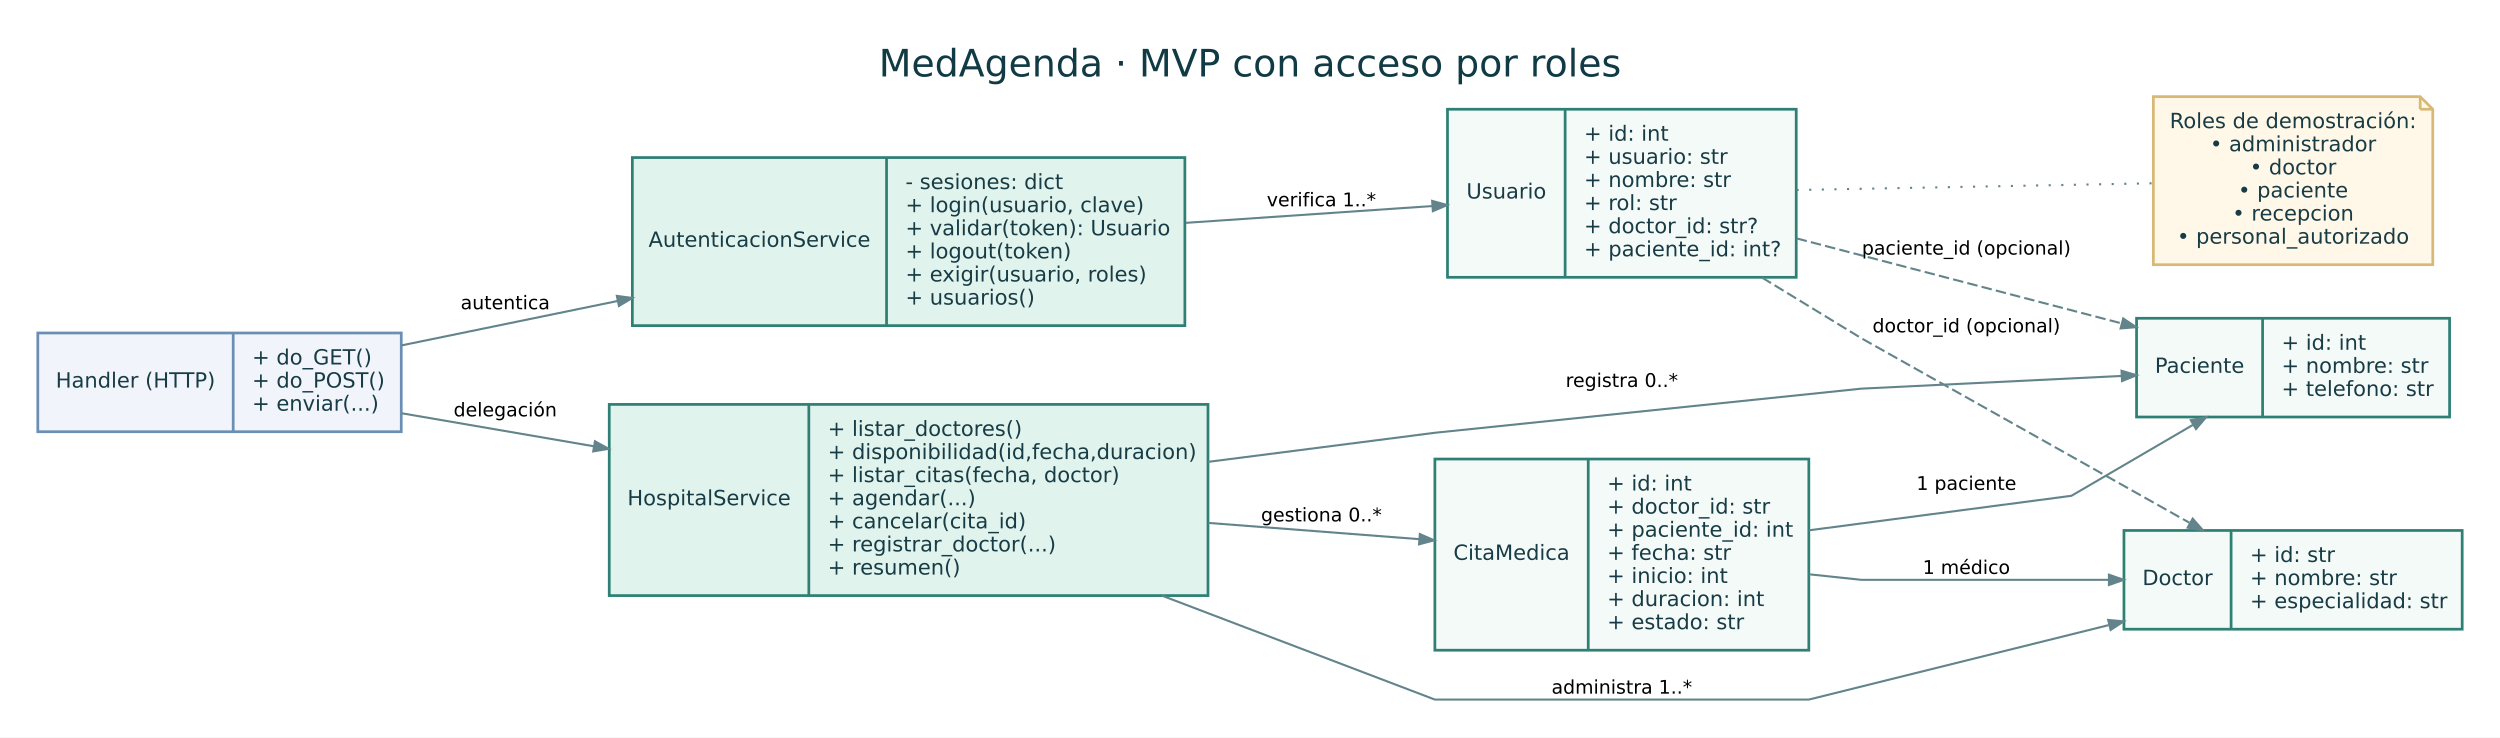
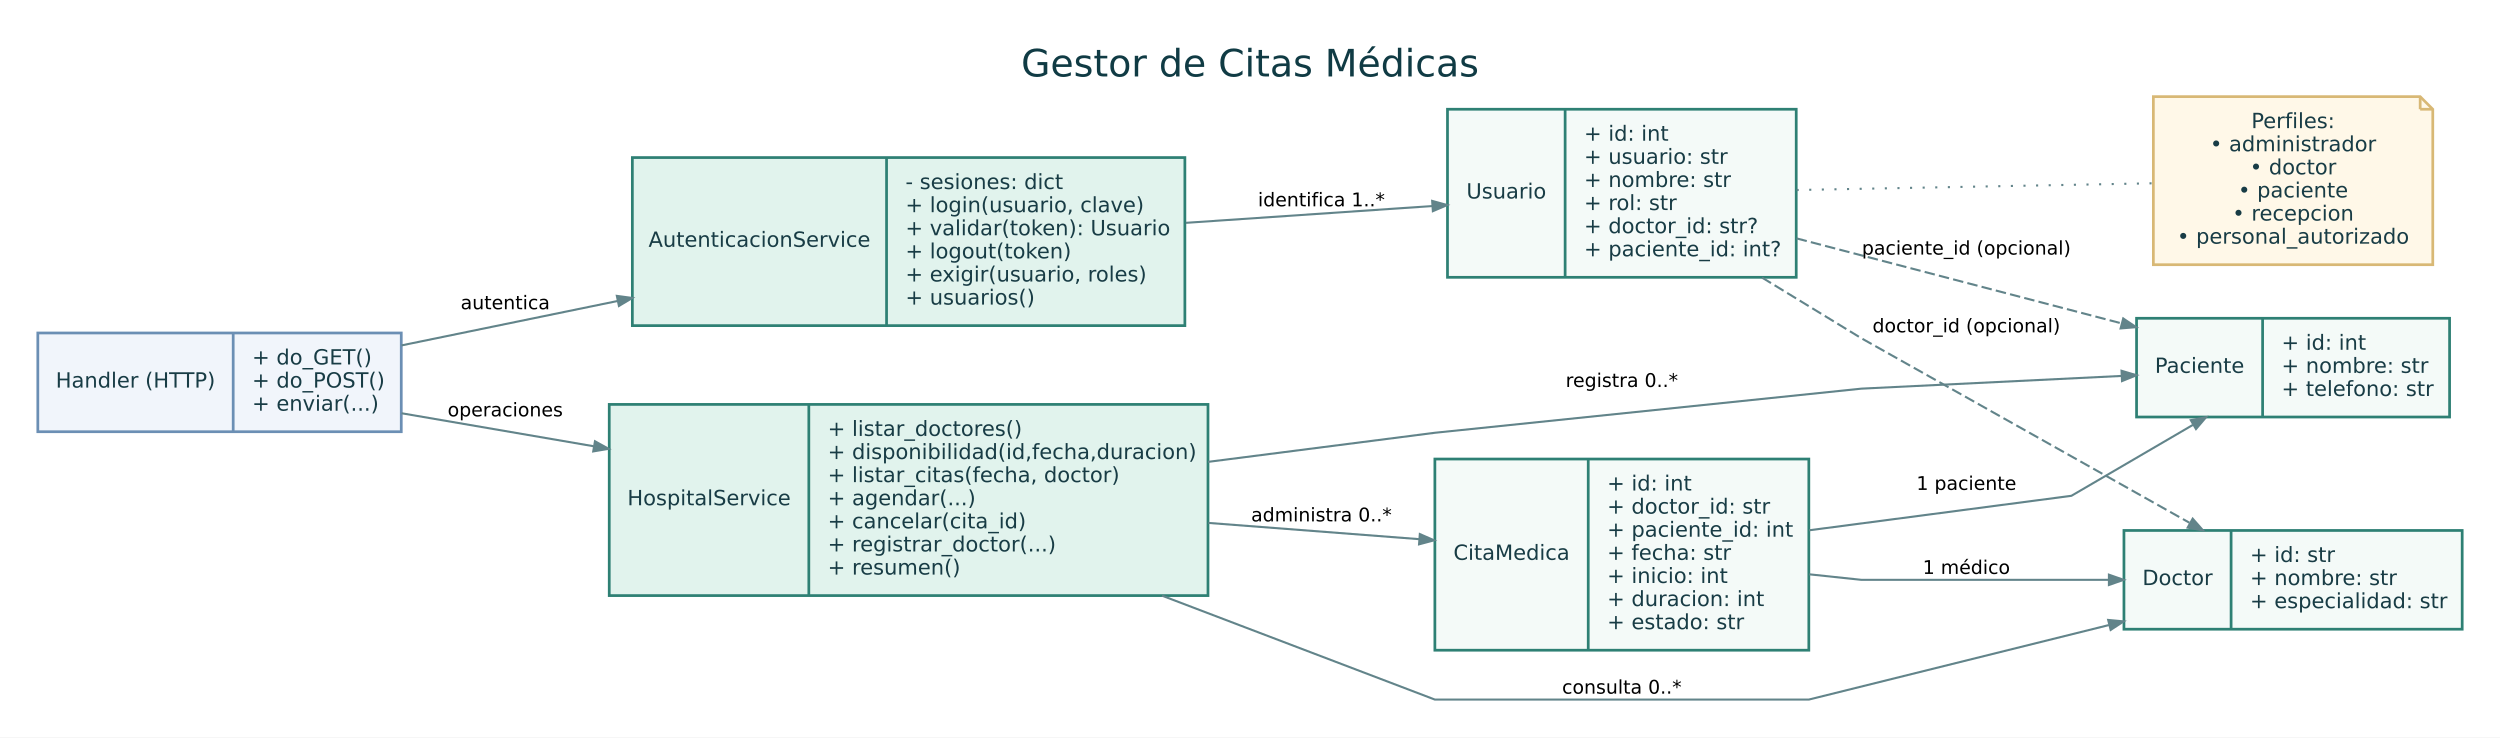
<svg xmlns="http://www.w3.org/2000/svg" width="1190pt" height="351pt" viewBox="0.00 0.00 1190.00 351.00">
  <g id="graph0" class="graph" transform="scale(1 1) rotate(0) translate(18 333)">
    <polygon fill="white" stroke="transparent" points="-18,18 -18,-333 1172,-333 1172,18 -18,18" />
-     <text text-anchor="middle" x="577" y="-296.6" font-family="DejaVu Sans" font-size="18.00" fill="#103b44">MedAgenda · MVP con acceso por roles</text>
+     <text text-anchor="middle" x="577" y="-296.6" font-family="DejaVu Sans" font-size="18.00" fill="#103b44">Gestor de Citas Médicas</text>
    <g id="node1" class="node">
      <polygon fill="#f4faf8" stroke="#2e8074" stroke-width="1.3" points="671,-201 671,-281 837,-281 837,-201 671,-201" />
      <text text-anchor="middle" x="699" y="-238.5" font-family="DejaVu Sans" font-size="10.00" fill="#183c45">Usuario</text>
      <polyline fill="none" stroke="#2e8074" stroke-width="1.3" points="727,-201 727,-281 " />
      <text text-anchor="start" x="736" y="-266" font-family="DejaVu Sans" font-size="10.00" fill="#183c45">+ id: int</text>
      <text text-anchor="start" x="736" y="-255" font-family="DejaVu Sans" font-size="10.00" fill="#183c45">+ usuario: str</text>
      <text text-anchor="start" x="736" y="-244" font-family="DejaVu Sans" font-size="10.00" fill="#183c45">+ nombre: str</text>
      <text text-anchor="start" x="736" y="-233" font-family="DejaVu Sans" font-size="10.00" fill="#183c45">+ rol: str</text>
      <text text-anchor="start" x="736" y="-222" font-family="DejaVu Sans" font-size="10.00" fill="#183c45">+ doctor_id: str?</text>
      <text text-anchor="start" x="736" y="-211" font-family="DejaVu Sans" font-size="10.00" fill="#183c45">+ paciente_id: int?</text>
    </g>
    <g id="node4" class="node">
      <polygon fill="#f4faf8" stroke="#2e8074" stroke-width="1.3" points="993,-33.5 993,-80.5 1154,-80.5 1154,-33.5 993,-33.5" />
      <text text-anchor="middle" x="1018.5" y="-54.5" font-family="DejaVu Sans" font-size="10.00" fill="#183c45">Doctor</text>
      <polyline fill="none" stroke="#2e8074" stroke-width="1.3" points="1044,-33.5 1044,-80.5 " />
      <text text-anchor="start" x="1053" y="-65.5" font-family="DejaVu Sans" font-size="10.00" fill="#183c45">+ id: str</text>
      <text text-anchor="start" x="1053" y="-54.5" font-family="DejaVu Sans" font-size="10.00" fill="#183c45">+ nombre: str</text>
      <text text-anchor="start" x="1053" y="-43.5" font-family="DejaVu Sans" font-size="10.00" fill="#183c45">+ especialidad: str</text>
    </g>
    <g id="edge7" class="edge">
      <path fill="none" stroke="#62848a" stroke-dasharray="5,2" d="M820.73,-200.86C845.59,-185.68 868,-172 868,-172 868,-172 963.69,-118.19 1024.16,-84.18" />
      <polygon fill="#62848a" stroke="#62848a" points="1025.72,-86.12 1030.62,-80.55 1023.32,-81.85 1025.72,-86.12" />
      <text text-anchor="middle" x="918" y="-174.8" font-family="DejaVu Sans" font-size="9.00">doctor_id (opcional)</text>
    </g>
    <g id="node5" class="node">
      <polygon fill="#f4faf8" stroke="#2e8074" stroke-width="1.3" points="999,-134.5 999,-181.5 1148,-181.5 1148,-134.5 999,-134.5" />
      <text text-anchor="middle" x="1029" y="-155.5" font-family="DejaVu Sans" font-size="10.00" fill="#183c45">Paciente</text>
      <polyline fill="none" stroke="#2e8074" stroke-width="1.3" points="1059,-134.5 1059,-181.5 " />
      <text text-anchor="start" x="1068" y="-166.5" font-family="DejaVu Sans" font-size="10.00" fill="#183c45">+ id: int</text>
      <text text-anchor="start" x="1068" y="-155.5" font-family="DejaVu Sans" font-size="10.00" fill="#183c45">+ nombre: str</text>
      <text text-anchor="start" x="1068" y="-144.5" font-family="DejaVu Sans" font-size="10.00" fill="#183c45">+ telefono: str</text>
    </g>
    <g id="edge8" class="edge">
      <path fill="none" stroke="#62848a" stroke-dasharray="5,2" d="M837.18,-219.52C884.81,-207.07 944.54,-191.45 991.9,-179.07" />
      <polygon fill="#62848a" stroke="#62848a" points="992.65,-181.41 998.8,-177.27 991.41,-176.67 992.65,-181.41" />
      <text text-anchor="middle" x="918" y="-211.8" font-family="DejaVu Sans" font-size="9.00">paciente_id (opcional)</text>
    </g>
    <g id="node8" class="node">
      <polygon fill="#fff8e8" stroke="#d8b875" stroke-width="1.3" points="1134,-287 1007,-287 1007,-207 1140,-207 1140,-281 1134,-287" />
      <polyline fill="none" stroke="#d8b875" stroke-width="1.3" points="1134,-287 1134,-281 " />
      <polyline fill="none" stroke="#d8b875" stroke-width="1.3" points="1140,-281 1134,-281 " />
-       <text text-anchor="middle" x="1073.5" y="-272" font-family="DejaVu Sans" font-size="10.00" fill="#183c45">Roles de demostración:</text>
+       <text text-anchor="middle" x="1073.5" y="-272" font-family="DejaVu Sans" font-size="10.00" fill="#183c45">Perfiles:</text>
      <text text-anchor="middle" x="1073.5" y="-261" font-family="DejaVu Sans" font-size="10.00" fill="#183c45">• administrador</text>
      <text text-anchor="middle" x="1073.5" y="-250" font-family="DejaVu Sans" font-size="10.00" fill="#183c45">• doctor</text>
      <text text-anchor="middle" x="1073.5" y="-239" font-family="DejaVu Sans" font-size="10.00" fill="#183c45">• paciente</text>
      <text text-anchor="middle" x="1073.5" y="-228" font-family="DejaVu Sans" font-size="10.00" fill="#183c45">• recepcion</text>
      <text text-anchor="middle" x="1073.5" y="-217" font-family="DejaVu Sans" font-size="10.00" fill="#183c45">• personal_autorizado</text>
    </g>
    <g id="edge9" class="edge">
      <path fill="none" stroke="#62848a" stroke-dasharray="1,5" d="M837.18,-242.55C890,-243.55 957.7,-244.83 1006.91,-245.76" />
    </g>
    <g id="node2" class="node">
      <polygon fill="#e1f3ed" stroke="#2e8074" stroke-width="1.3" points="283,-178 283,-258 546,-258 546,-178 283,-178" />
      <text text-anchor="middle" x="343.5" y="-215.5" font-family="DejaVu Sans" font-size="10.00" fill="#183c45">AutenticacionService</text>
      <polyline fill="none" stroke="#2e8074" stroke-width="1.3" points="404,-178 404,-258 " />
      <text text-anchor="start" x="413" y="-243" font-family="DejaVu Sans" font-size="10.00" fill="#183c45">- sesiones: dict</text>
      <text text-anchor="start" x="413" y="-232" font-family="DejaVu Sans" font-size="10.00" fill="#183c45">+ login(usuario, clave)</text>
      <text text-anchor="start" x="413" y="-221" font-family="DejaVu Sans" font-size="10.00" fill="#183c45">+ validar(token): Usuario</text>
      <text text-anchor="start" x="413" y="-210" font-family="DejaVu Sans" font-size="10.00" fill="#183c45">+ logout(token)</text>
      <text text-anchor="start" x="413" y="-199" font-family="DejaVu Sans" font-size="10.00" fill="#183c45">+ exigir(usuario, roles)</text>
      <text text-anchor="start" x="413" y="-188" font-family="DejaVu Sans" font-size="10.00" fill="#183c45">+ usuarios()</text>
    </g>
    <g id="edge6" class="edge">
      <path fill="none" stroke="#62848a" d="M546.47,-226.93C585.73,-229.6 627.86,-232.47 663.77,-234.92" />
      <polygon fill="#62848a" stroke="#62848a" points="663.71,-237.37 670.86,-235.4 664.05,-232.48 663.71,-237.37" />
-       <text text-anchor="middle" x="611" y="-234.8" font-family="DejaVu Sans" font-size="9.00">verifica 1..*</text>
+       <text text-anchor="middle" x="611" y="-234.8" font-family="DejaVu Sans" font-size="9.00">identifica 1..*</text>
    </g>
    <g id="node3" class="node">
      <polygon fill="#e1f3ed" stroke="#2e8074" stroke-width="1.3" points="272,-49.5 272,-140.5 557,-140.5 557,-49.5 272,-49.5" />
      <text text-anchor="middle" x="319.5" y="-92.5" font-family="DejaVu Sans" font-size="10.00" fill="#183c45">HospitalService</text>
      <polyline fill="none" stroke="#2e8074" stroke-width="1.3" points="367,-49.5 367,-140.5 " />
      <text text-anchor="start" x="376" y="-125.5" font-family="DejaVu Sans" font-size="10.00" fill="#183c45">+ listar_doctores()</text>
      <text text-anchor="start" x="376" y="-114.5" font-family="DejaVu Sans" font-size="10.00" fill="#183c45">+ disponibilidad(id,fecha,duracion)</text>
      <text text-anchor="start" x="376" y="-103.5" font-family="DejaVu Sans" font-size="10.00" fill="#183c45">+ listar_citas(fecha, doctor)</text>
      <text text-anchor="start" x="376" y="-92.5" font-family="DejaVu Sans" font-size="10.00" fill="#183c45">+ agendar(...)</text>
      <text text-anchor="start" x="376" y="-81.5" font-family="DejaVu Sans" font-size="10.00" fill="#183c45">+ cancelar(cita_id)</text>
      <text text-anchor="start" x="376" y="-70.5" font-family="DejaVu Sans" font-size="10.00" fill="#183c45">+ registrar_doctor(...)</text>
      <text text-anchor="start" x="376" y="-59.5" font-family="DejaVu Sans" font-size="10.00" fill="#183c45">+ resumen()</text>
    </g>
    <g id="edge1" class="edge">
      <path fill="none" stroke="#62848a" d="M535.13,-49.45C599.17,-25.07 665,0 665,0 665,0 843,0 843,0 843,0 920.82,-19.33 985.83,-35.47" />
      <polygon fill="#62848a" stroke="#62848a" points="985.49,-37.91 992.88,-37.22 986.67,-33.16 985.49,-37.91" />
-       <text text-anchor="middle" x="754" y="-2.8" font-family="DejaVu Sans" font-size="9.00">administra 1..*</text>
+       <text text-anchor="middle" x="754" y="-2.8" font-family="DejaVu Sans" font-size="9.00">consulta 0..*</text>
    </g>
    <g id="edge2" class="edge">
      <path fill="none" stroke="#62848a" d="M557.02,-113.15C613.33,-120.37 665,-127 665,-127 665,-127 868,-148 868,-148 868,-148 934.52,-151.25 991.68,-154.05" />
      <polygon fill="#62848a" stroke="#62848a" points="991.85,-156.51 998.96,-154.4 992.09,-151.61 991.85,-156.51" />
      <text text-anchor="middle" x="754" y="-148.8" font-family="DejaVu Sans" font-size="9.00">registra 0..*</text>
    </g>
    <g id="node6" class="node">
      <polygon fill="#f4faf8" stroke="#2e8074" stroke-width="1.3" points="665,-23.5 665,-114.5 843,-114.5 843,-23.5 665,-23.5" />
      <text text-anchor="middle" x="701.5" y="-66.5" font-family="DejaVu Sans" font-size="10.00" fill="#183c45">CitaMedica</text>
      <polyline fill="none" stroke="#2e8074" stroke-width="1.3" points="738,-23.5 738,-114.5 " />
      <text text-anchor="start" x="747" y="-99.5" font-family="DejaVu Sans" font-size="10.00" fill="#183c45">+ id: int</text>
      <text text-anchor="start" x="747" y="-88.5" font-family="DejaVu Sans" font-size="10.00" fill="#183c45">+ doctor_id: str</text>
      <text text-anchor="start" x="747" y="-77.5" font-family="DejaVu Sans" font-size="10.00" fill="#183c45">+ paciente_id: int</text>
      <text text-anchor="start" x="747" y="-66.5" font-family="DejaVu Sans" font-size="10.00" fill="#183c45">+ fecha: str</text>
      <text text-anchor="start" x="747" y="-55.5" font-family="DejaVu Sans" font-size="10.00" fill="#183c45">+ inicio: int</text>
      <text text-anchor="start" x="747" y="-44.5" font-family="DejaVu Sans" font-size="10.00" fill="#183c45">+ duracion: int</text>
      <text text-anchor="start" x="747" y="-33.5" font-family="DejaVu Sans" font-size="10.00" fill="#183c45">+ estado: str</text>
    </g>
    <g id="edge3" class="edge">
      <path fill="none" stroke="#62848a" d="M557.16,-84.09C591.04,-81.48 626.41,-78.75 657.63,-76.35" />
      <polygon fill="#62848a" stroke="#62848a" points="657.84,-78.79 664.63,-75.81 657.47,-73.9 657.84,-78.79" />
-       <text text-anchor="middle" x="611" y="-84.8" font-family="DejaVu Sans" font-size="9.00">gestiona 0..*</text>
+       <text text-anchor="middle" x="611" y="-84.8" font-family="DejaVu Sans" font-size="9.00">administra 0..*</text>
    </g>
    <g id="edge4" class="edge">
      <path fill="none" stroke="#62848a" d="M843.2,-59.63C857.64,-58.1 868,-57 868,-57 868,-57 930.01,-57 985.74,-57" />
      <polygon fill="#62848a" stroke="#62848a" points="985.85,-59.45 992.85,-57 985.85,-54.55 985.85,-59.45" />
      <text text-anchor="middle" x="918" y="-59.8" font-family="DejaVu Sans" font-size="9.00">1 médico</text>
    </g>
    <g id="edge5" class="edge">
      <path fill="none" stroke="#62848a" d="M843.17,-80.59C901.77,-88.29 968,-97 968,-97 968,-97 997.98,-114.5 1025.83,-130.76" />
      <polygon fill="#62848a" stroke="#62848a" points="1024.82,-133 1032.1,-134.42 1027.29,-128.77 1024.82,-133" />
      <text text-anchor="middle" x="918" y="-99.8" font-family="DejaVu Sans" font-size="9.00">1 paciente</text>
    </g>
    <g id="node7" class="node">
      <polygon fill="#f1f5fb" stroke="#6b8fb4" stroke-width="1.3" points="0,-127.5 0,-174.5 173,-174.5 173,-127.5 0,-127.5" />
      <text text-anchor="middle" x="46.5" y="-148.5" font-family="DejaVu Sans" font-size="10.00" fill="#183c45">Handler (HTTP)</text>
      <polyline fill="none" stroke="#6b8fb4" stroke-width="1.3" points="93,-127.5 93,-174.5 " />
      <text text-anchor="start" x="102" y="-159.5" font-family="DejaVu Sans" font-size="10.00" fill="#183c45">+ do_GET()</text>
      <text text-anchor="start" x="102" y="-148.5" font-family="DejaVu Sans" font-size="10.00" fill="#183c45">+ do_POST()</text>
      <text text-anchor="start" x="102" y="-137.5" font-family="DejaVu Sans" font-size="10.00" fill="#183c45">+ enviar(...)</text>
    </g>
    <g id="edge10" class="edge">
      <path fill="none" stroke="#62848a" d="M173.15,-168.6C204.63,-175.07 241.13,-182.57 276.02,-189.74" />
      <polygon fill="#62848a" stroke="#62848a" points="275.62,-192.16 282.97,-191.17 276.61,-187.36 275.62,-192.16" />
      <text text-anchor="middle" x="222.5" y="-185.8" font-family="DejaVu Sans" font-size="9.00">autentica</text>
    </g>
    <g id="edge11" class="edge">
      <path fill="none" stroke="#62848a" d="M173.15,-136.29C201.21,-131.47 233.26,-125.96 264.6,-120.58" />
      <polygon fill="#62848a" stroke="#62848a" points="265.21,-122.96 271.7,-119.36 264.38,-118.13 265.21,-122.96" />
-       <text text-anchor="middle" x="222.5" y="-134.8" font-family="DejaVu Sans" font-size="9.00">delegación</text>
+       <text text-anchor="middle" x="222.5" y="-134.8" font-family="DejaVu Sans" font-size="9.00">operaciones</text>
    </g>
  </g>
</svg>
